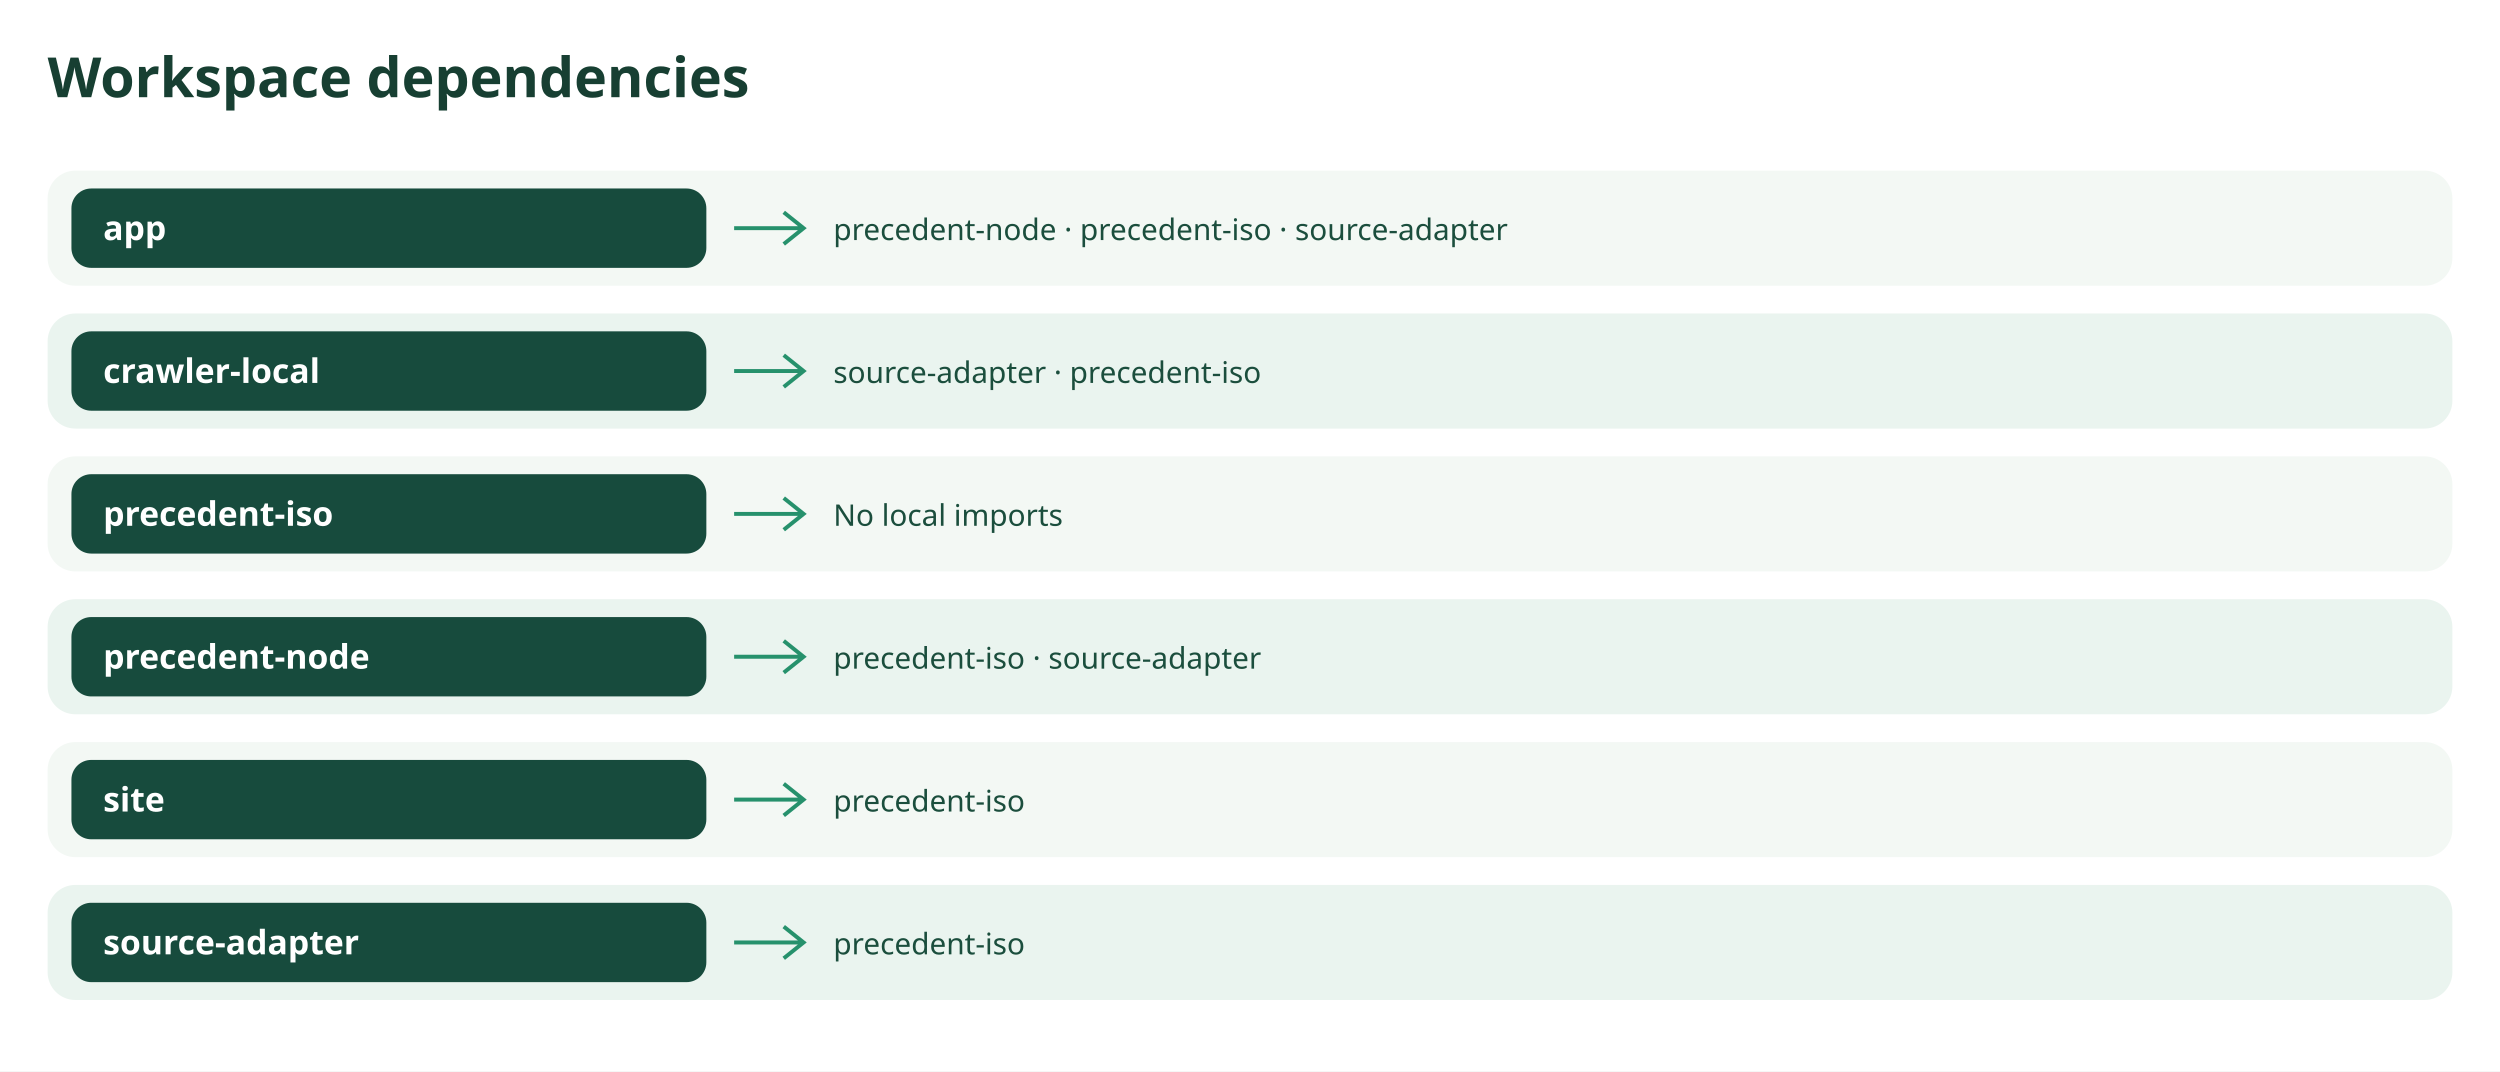
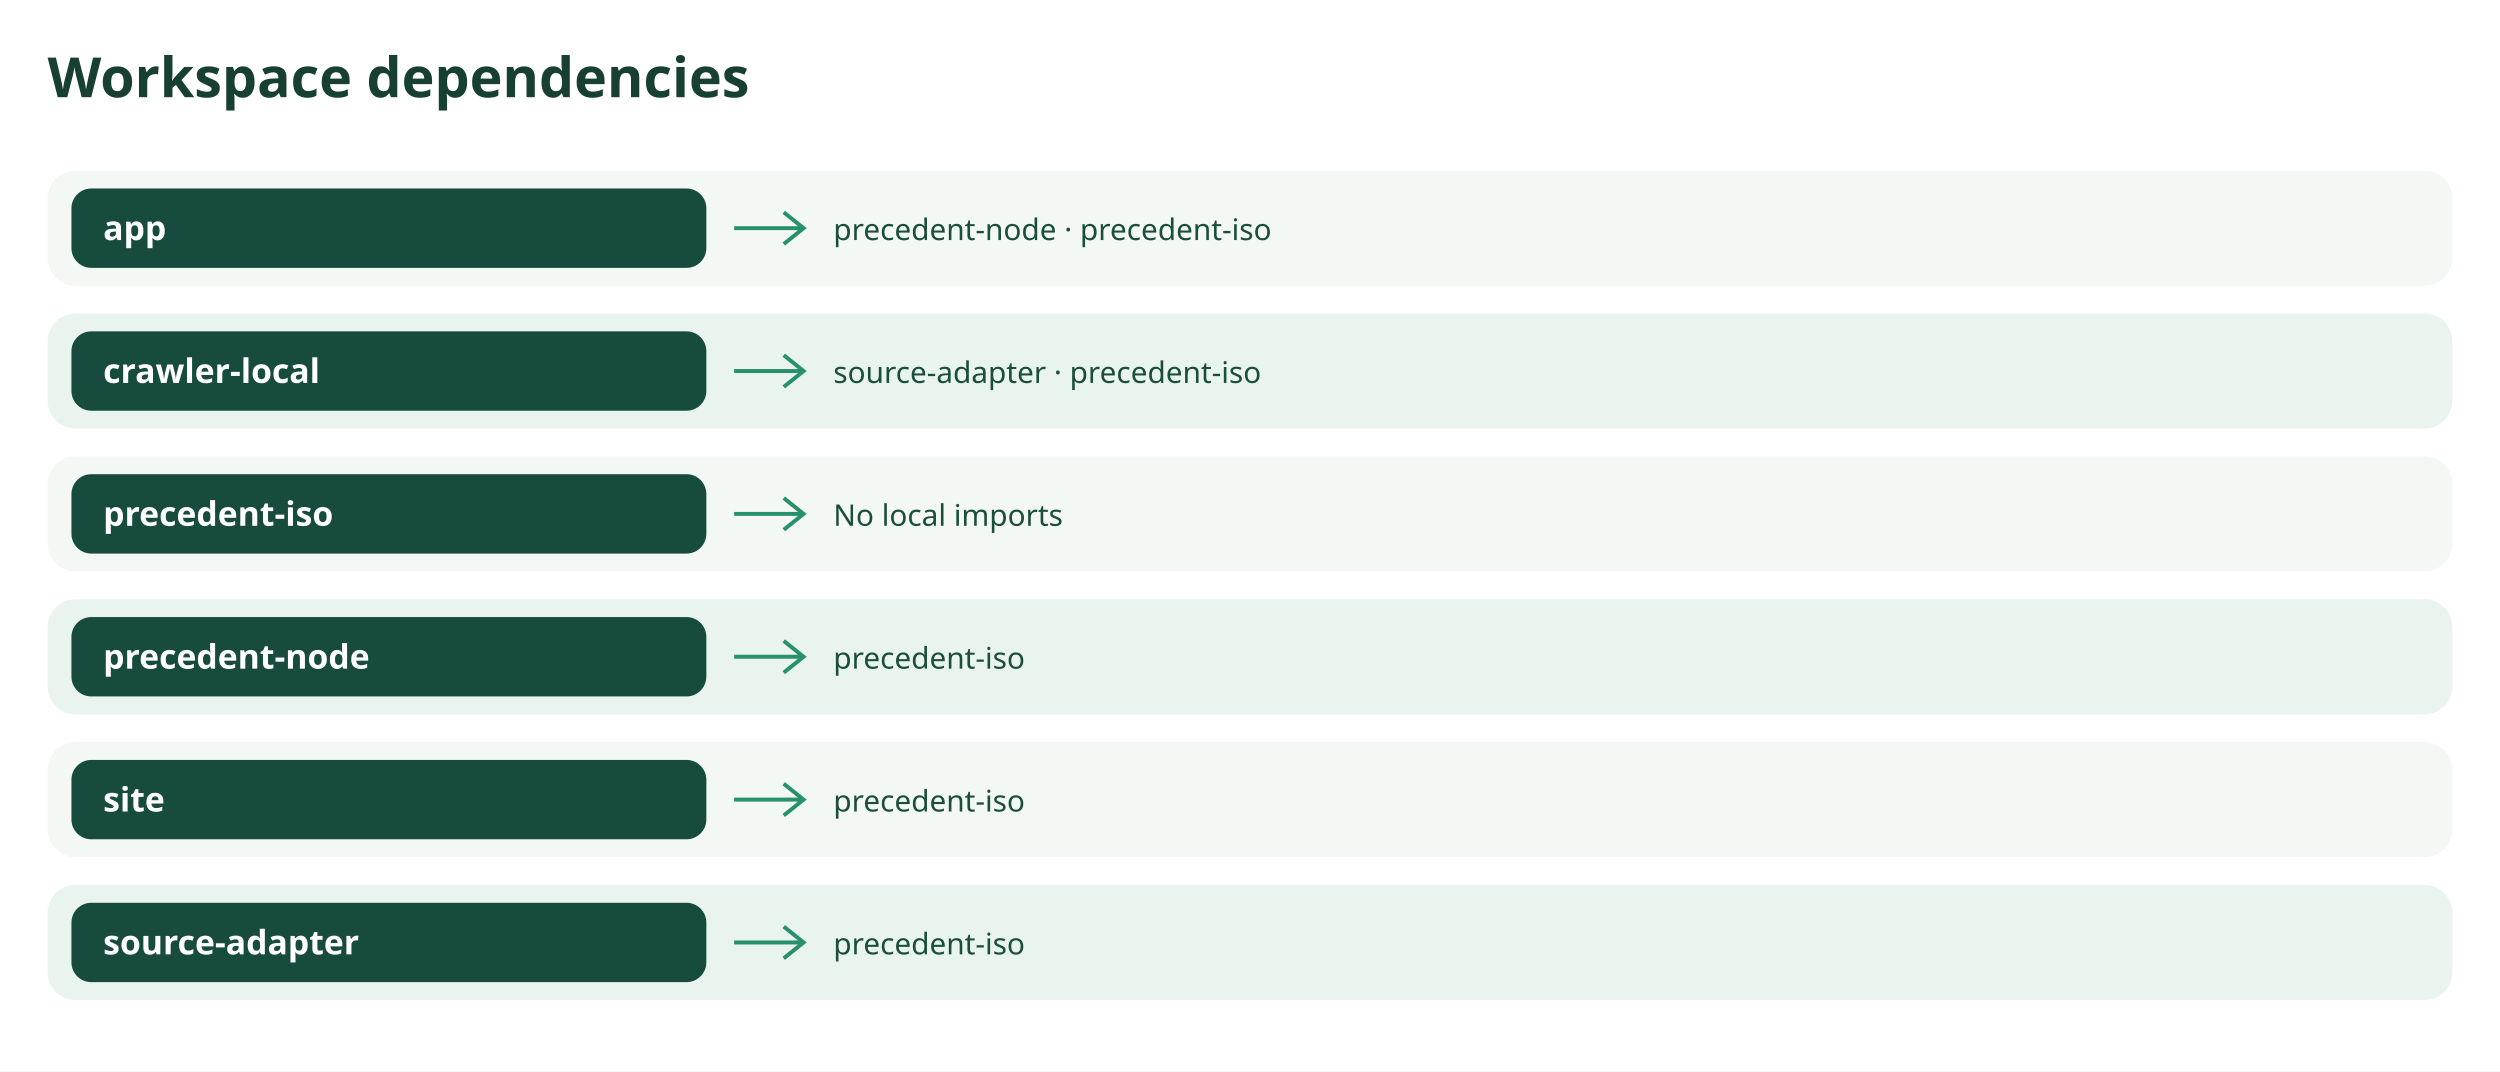
<svg xmlns="http://www.w3.org/2000/svg" role="img" aria-label="Workspace dependencies" viewBox="0 0 1260 540">
  <rect width="1260" height="540" fill="#fff" />
  <text x="24" y="49" fill="#173f32" font-family="system-ui,sans-serif" font-size="28" font-weight="700">Workspace dependencies</text>
  <g font-family="system-ui,sans-serif">
    <g>
      <rect x="24" y="86" width="1212" height="58" rx="14" fill="#f3f8f4" />
      <rect x="36" y="95" width="320" height="40" rx="10" fill="#174b3d" />
      <text x="52" y="121" fill="#fff" font-size="17" font-weight="650">app</text>
      <path d="M370 115h35m-10-8 10 8-10 8" stroke="#26916c" stroke-width="2" fill="none" />
-       <text x="420" y="121" fill="#1b4e3d" font-size="15">precedent-node  ·  precedent-iso  ·  source-adapter</text>
+       <text x="420" y="121" fill="#1b4e3d" font-size="15">precedent-node  ·  precedent-iso</text>
    </g>
    <g>
      <rect x="24" y="158" width="1212" height="58" rx="14" fill="#eaf4ef" />
      <rect x="36" y="167" width="320" height="40" rx="10" fill="#174b3d" />
      <text x="52" y="193" fill="#fff" font-size="17" font-weight="650">crawler-local</text>
      <path d="M370 187h35m-10-8 10 8-10 8" stroke="#26916c" stroke-width="2" fill="none" />
      <text x="420" y="193" fill="#1b4e3d" font-size="15">source-adapter  ·  precedent-iso</text>
    </g>
    <g>
      <rect x="24" y="230" width="1212" height="58" rx="14" fill="#f3f8f4" />
      <rect x="36" y="239" width="320" height="40" rx="10" fill="#174b3d" />
      <text x="52" y="265" fill="#fff" font-size="17" font-weight="650">precedent-iso</text>
      <path d="M370 259h35m-10-8 10 8-10 8" stroke="#26916c" stroke-width="2" fill="none" />
      <text x="420" y="265" fill="#1b4e3d" font-size="15">No local imports</text>
    </g>
    <g>
      <rect x="24" y="302" width="1212" height="58" rx="14" fill="#eaf4ef" />
      <rect x="36" y="311" width="320" height="40" rx="10" fill="#174b3d" />
      <text x="52" y="337" fill="#fff" font-size="17" font-weight="650">precedent-node</text>
      <path d="M370 331h35m-10-8 10 8-10 8" stroke="#26916c" stroke-width="2" fill="none" />
-       <text x="420" y="337" fill="#1b4e3d" font-size="15">precedent-iso  ·  source-adapter</text>
+       <text x="420" y="337" fill="#1b4e3d" font-size="15">precedent-iso</text>
    </g>
    <g>
      <rect x="24" y="374" width="1212" height="58" rx="14" fill="#f3f8f4" />
      <rect x="36" y="383" width="320" height="40" rx="10" fill="#174b3d" />
      <text x="52" y="409" fill="#fff" font-size="17" font-weight="650">site</text>
      <path d="M370 403h35m-10-8 10 8-10 8" stroke="#26916c" stroke-width="2" fill="none" />
      <text x="420" y="409" fill="#1b4e3d" font-size="15">precedent-iso</text>
    </g>
    <g>
      <rect x="24" y="446" width="1212" height="58" rx="14" fill="#eaf4ef" />
      <rect x="36" y="455" width="320" height="40" rx="10" fill="#174b3d" />
      <text x="52" y="481" fill="#fff" font-size="17" font-weight="650">source-adapter</text>
      <path d="M370 475h35m-10-8 10 8-10 8" stroke="#26916c" stroke-width="2" fill="none" />
      <text x="420" y="481" fill="#1b4e3d" font-size="15">precedent-iso</text>
    </g>
  </g>
</svg>
